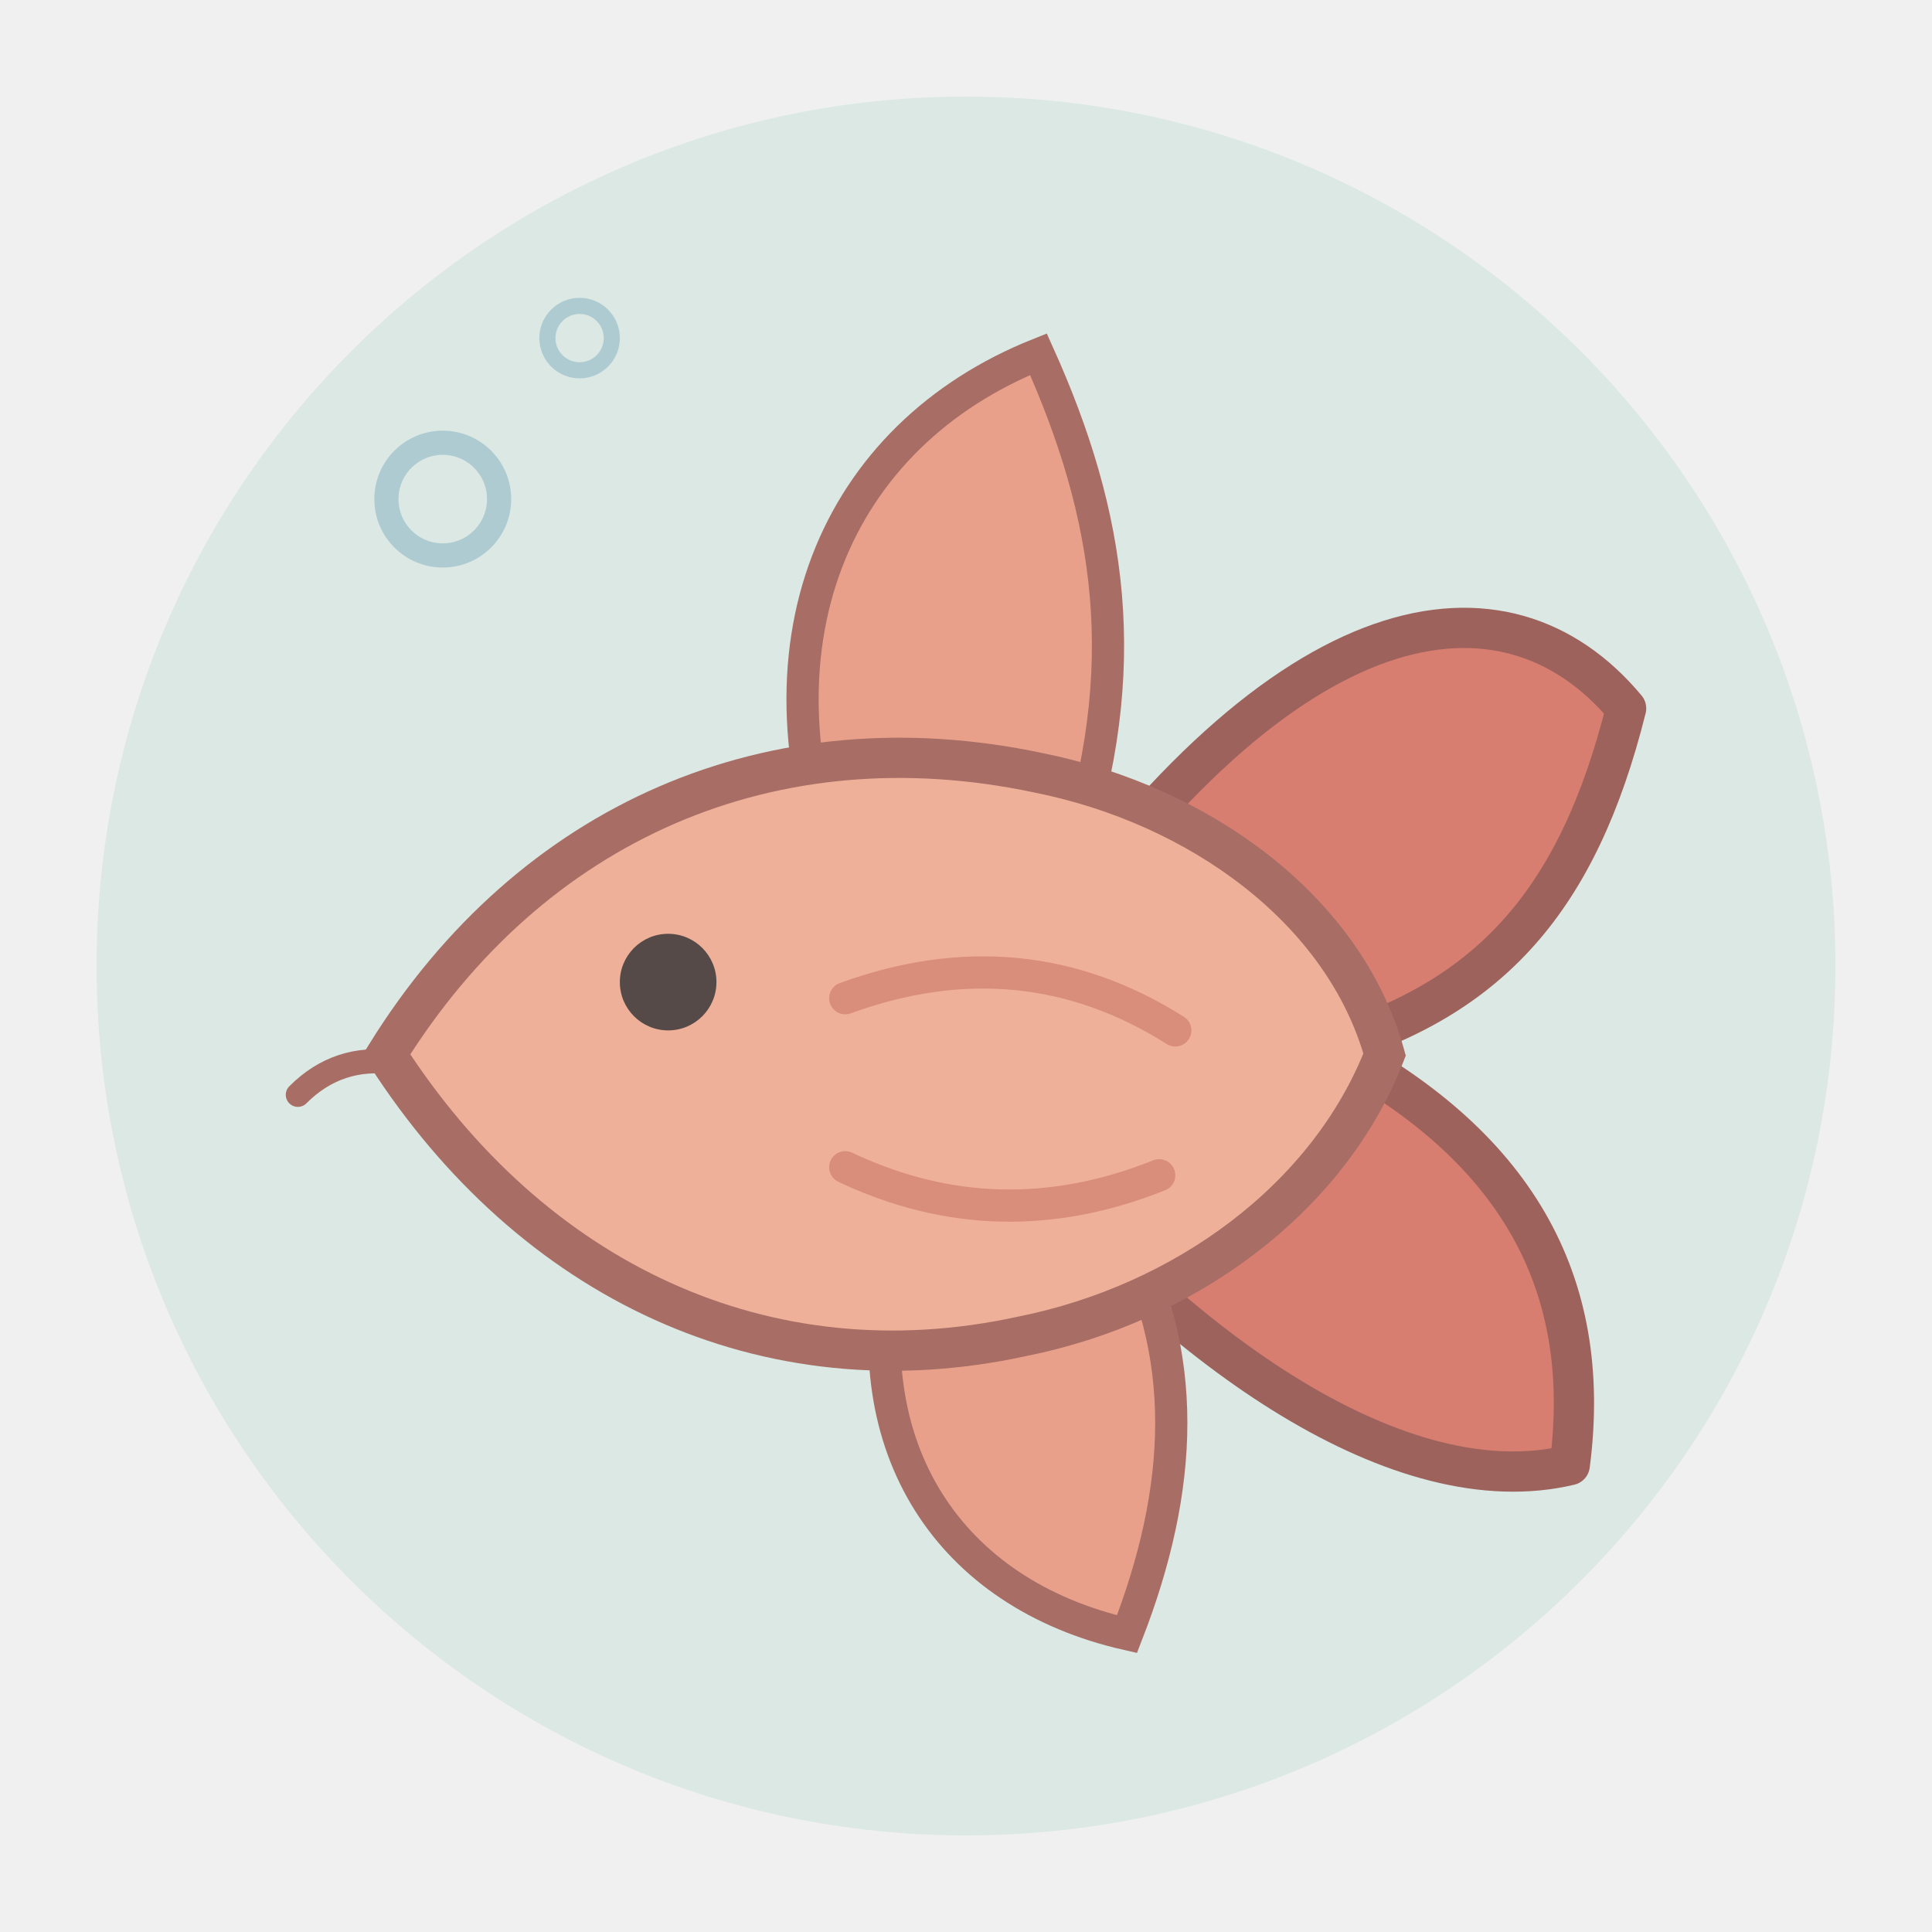
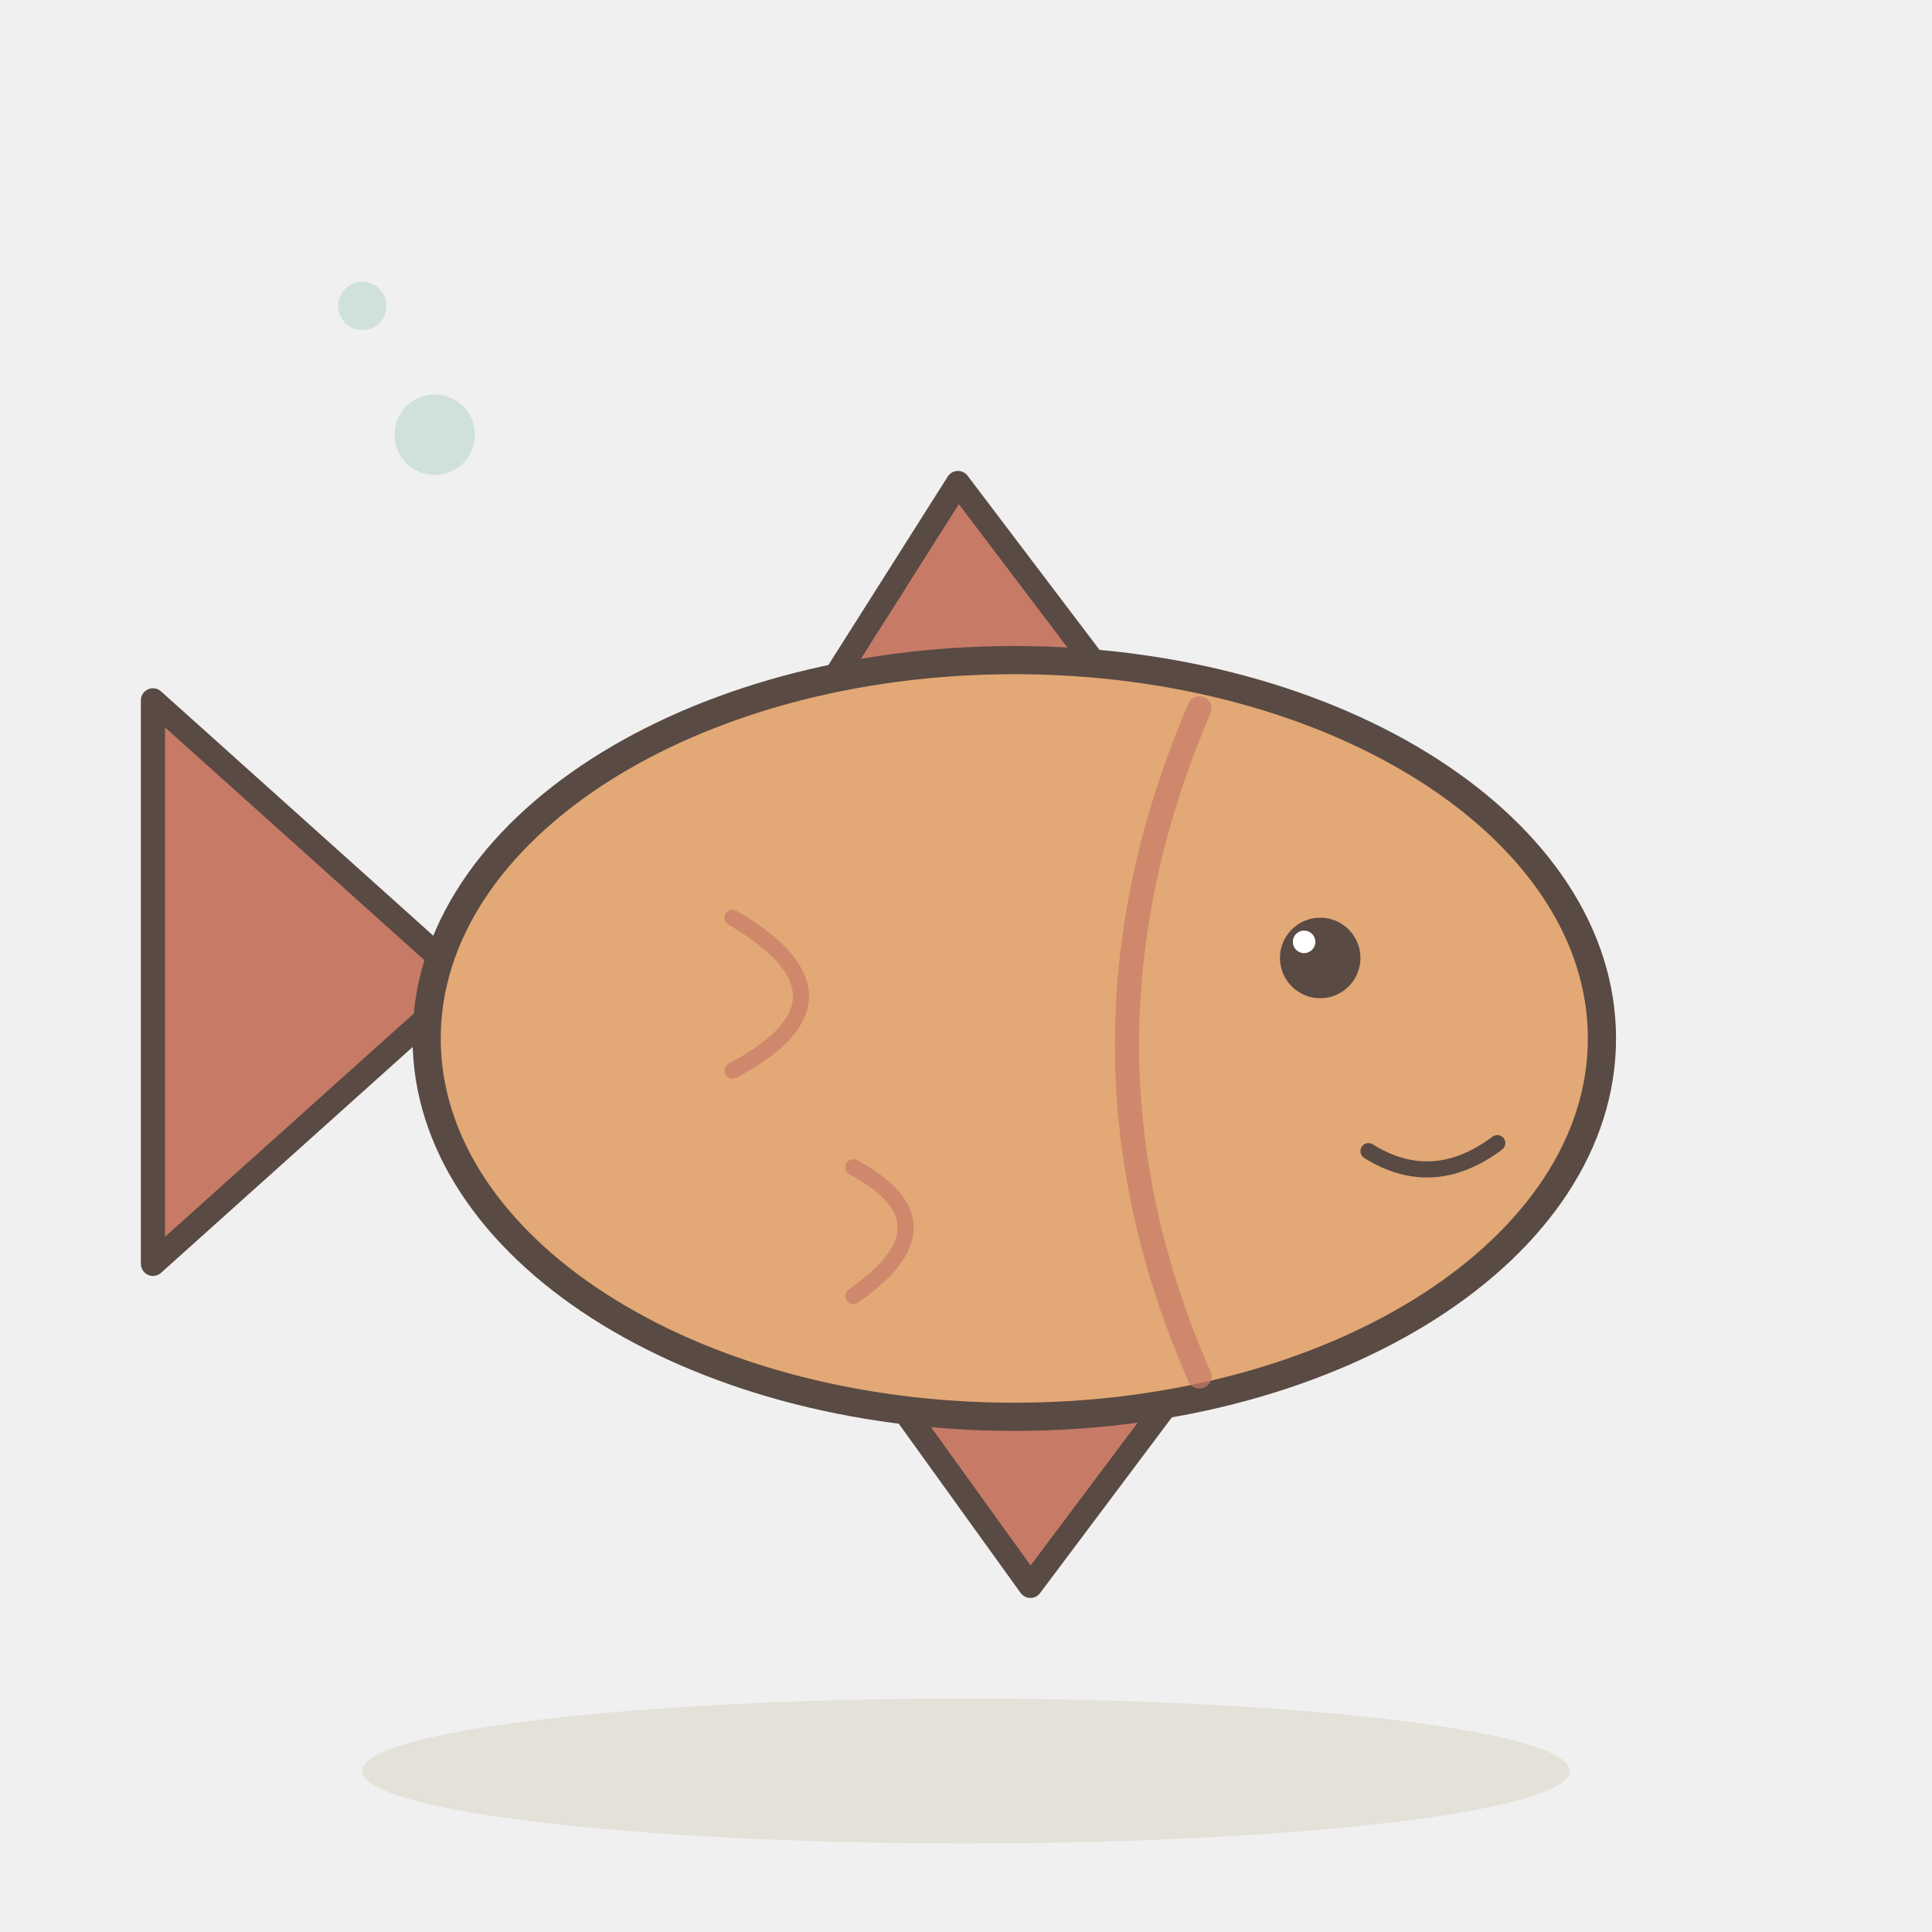
- <svg xmlns="http://www.w3.org/2000/svg" viewBox="0 0 240 240" role="img" aria-label="斗鱼画像">
-   <circle cx="120" cy="120" r="108" fill="#dbe8e4" />
-   <circle cx="55" cy="62" r="7" fill="none" stroke="#adcbd1" stroke-width="3" />
-   <circle cx="72" cy="42" r="4" fill="none" stroke="#adcbd1" stroke-width="2" />
-   <path d="M129 119c31-45 58-49 73-31-6 24-17 36-37 42 23 12 33 29 30 52-21 5-48-14-69-39" fill="#d77e71" stroke="#9d625c" stroke-width="5" stroke-linejoin="round" />
-   <path d="M105 112c-13-32-1-58 24-68 9 20 12 39 4 63m-22 49c-5 24 7 42 29 47 7-18 8-35-1-51" fill="#e8a08b" stroke="#a86d64" stroke-width="4" />
-   <path d="M48 131c18-29 48-42 81-35 20 4 38 17 43 35-7 18-25 31-45 35-32 7-61-7-79-35z" fill="#efb09a" stroke="#a86d64" stroke-width="5" />
-   <circle cx="83" cy="122" r="6" fill="#554a47" />
-   <path d="M49 132q-7-1-12 4" fill="none" stroke="#a86d64" stroke-width="3" stroke-linecap="round" />
-   <path d="M105 124q22-8 41 4m-41 17q19 9 39 1" fill="none" stroke="#d98d7b" stroke-width="4" stroke-linecap="round" />
+ <svg xmlns="http://www.w3.org/2000/svg" viewBox="0 0 240 240" role="img" aria-label="观赏鱼">
+   <g stroke-linecap="round" stroke-linejoin="round">
+     <ellipse cx="120" cy="220" rx="75" ry="9" fill="#d9d3c4" opacity=".52" />
+     <path d="m58 122-39-35v70z" fill="#c77b67" stroke="#594a43" stroke-width="3" />
+     <path d="m100 90 19-30 25 33m-34 79 18 25 21-28" fill="#c77b67" stroke="#594a43" stroke-width="3" />
+     <ellipse cx="126" cy="129" rx="73" ry="47" fill="#e2a875" stroke="#594a43" stroke-width="3.5" />
+     <path d="M149 88q-18 42 0 83" fill="none" stroke="#c77b67" stroke-width="3" opacity=".7" />
+     <path d="M91 114q17 10 0 19m15 12q13 7 0 16" fill="none" stroke="#c77b67" stroke-width="2" opacity=".7" />
+     <circle cx="164" cy="119" r="5" fill="#594a43" />
+     <circle cx="162" cy="117" r="1.4" fill="#fff" />
+     <path d="M186 142q-8 6-16 1" fill="none" stroke="#594a43" stroke-width="2" />
+     <circle cx="54" cy="54" r="5" fill="#c5dcd6" opacity=".75" />
+     <circle cx="45" cy="38" r="3" fill="#c5dcd6" opacity=".75" />
+   </g>
</svg>
